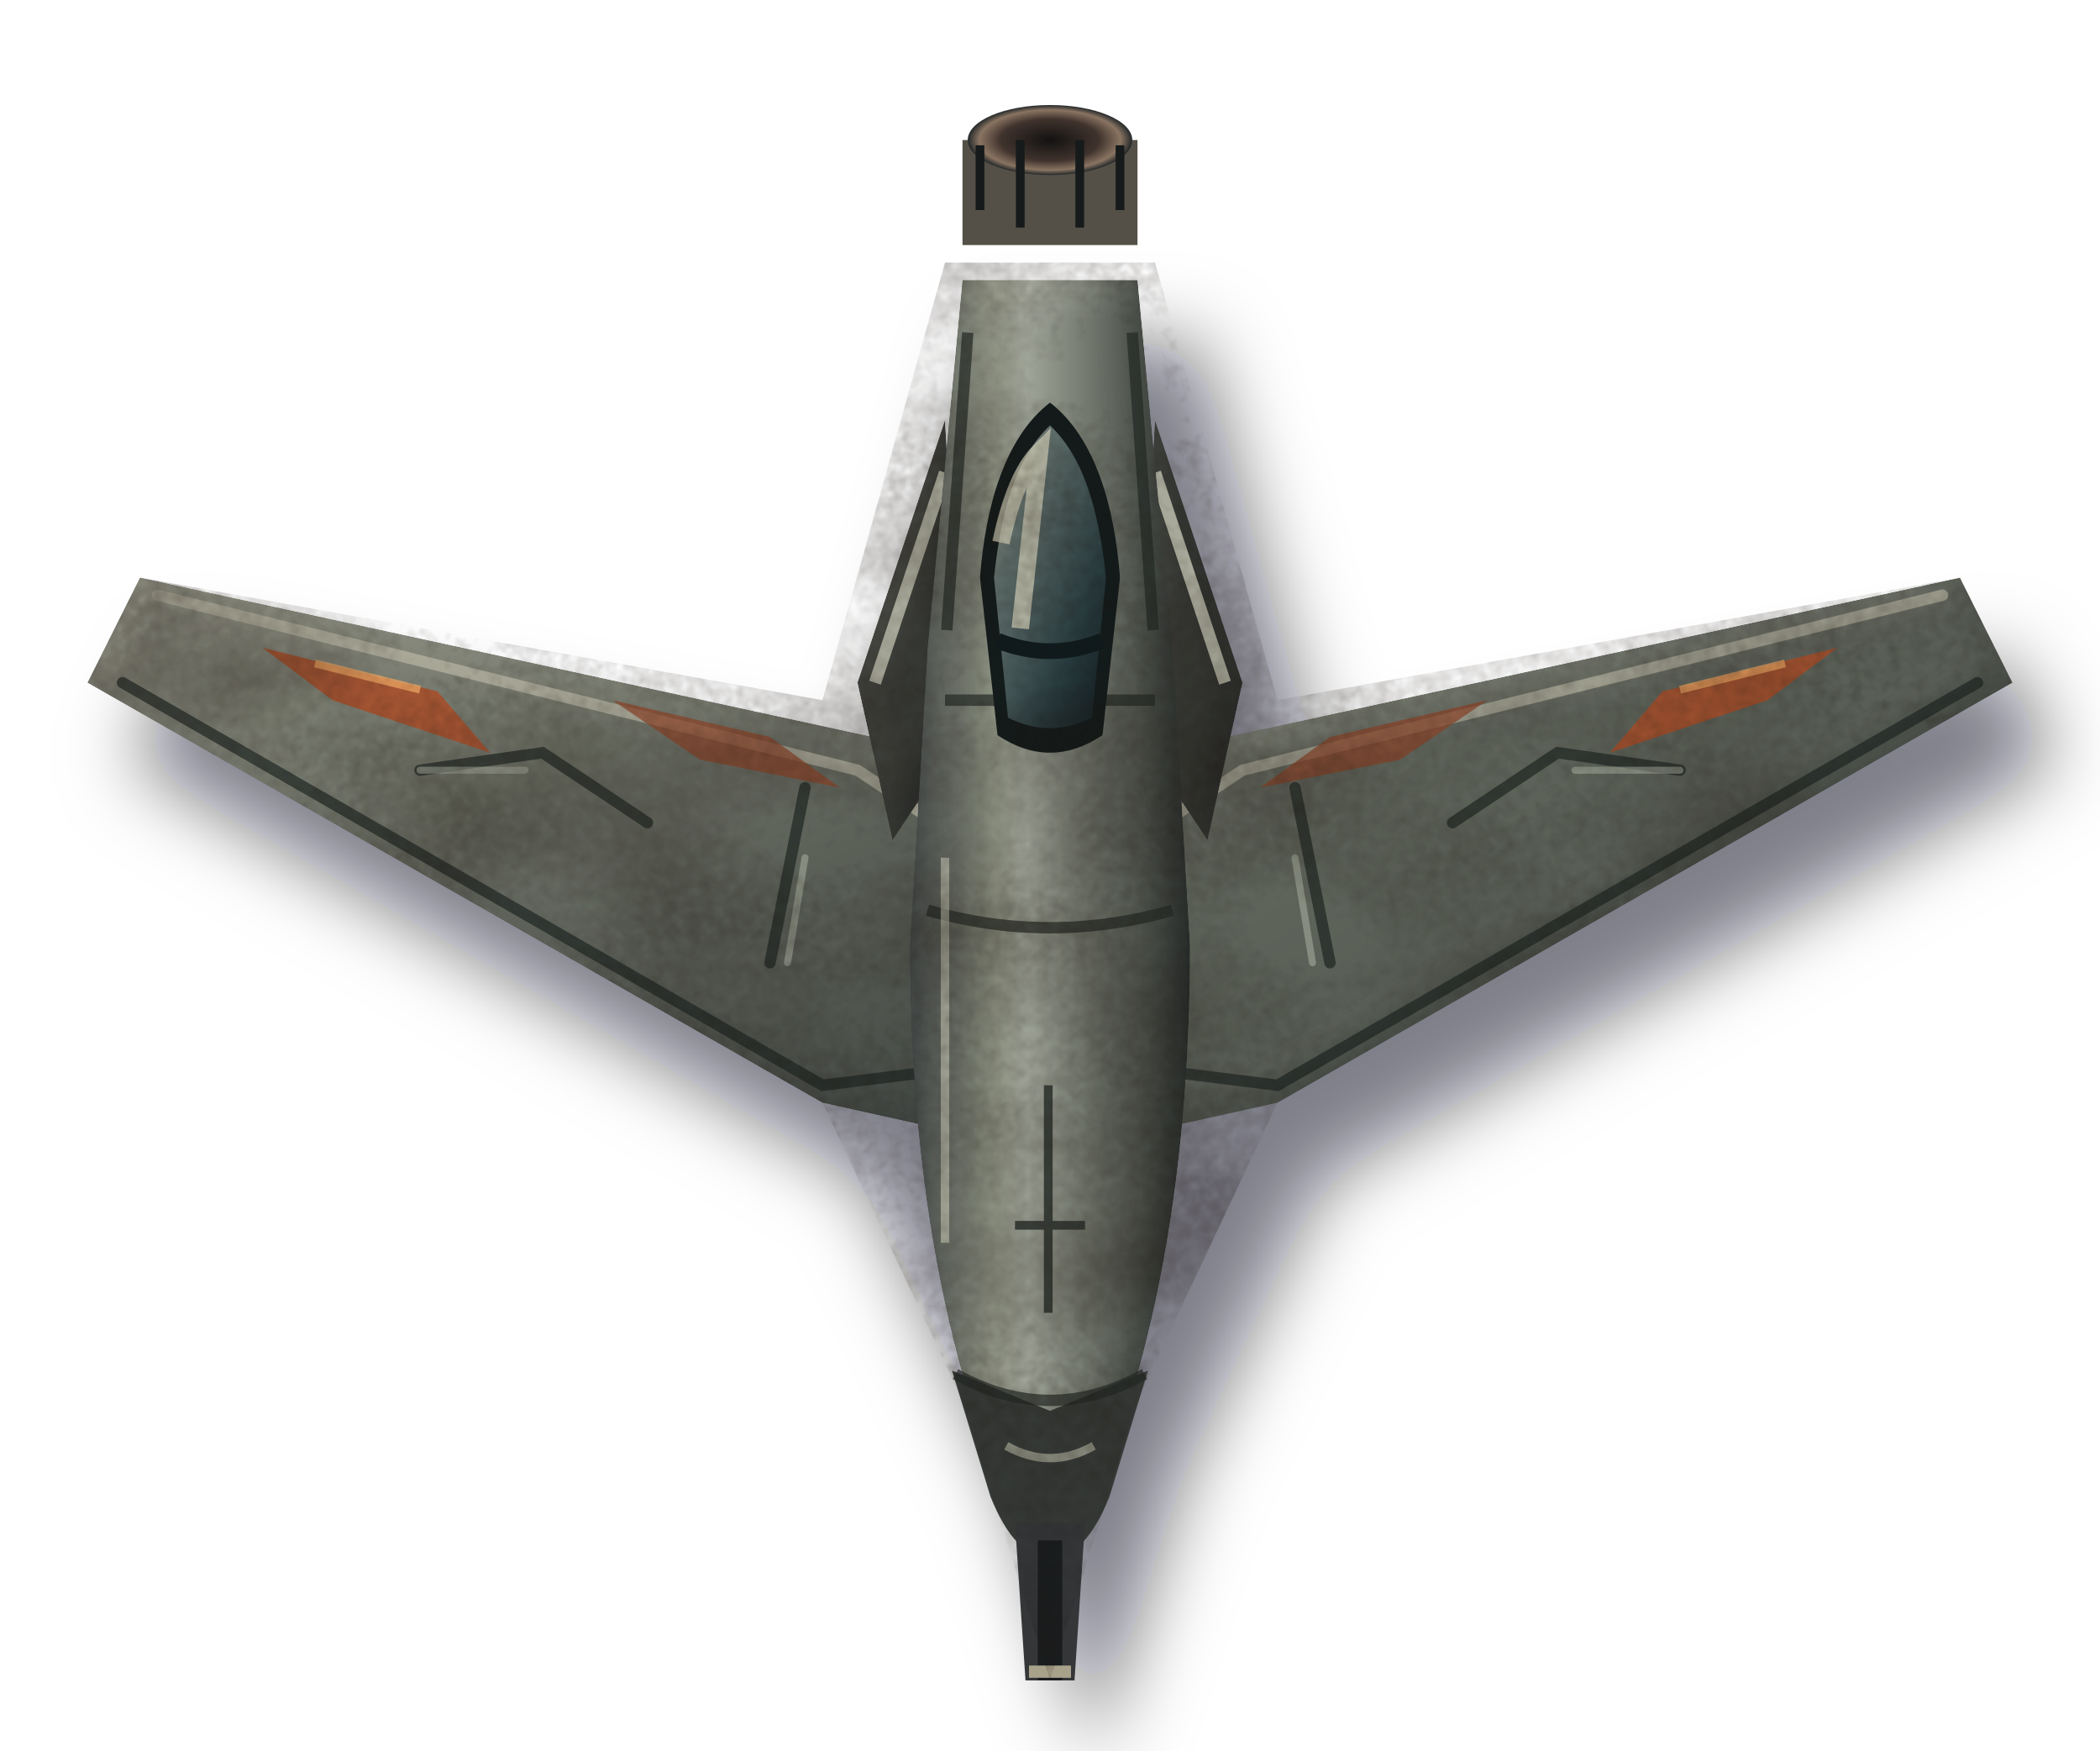
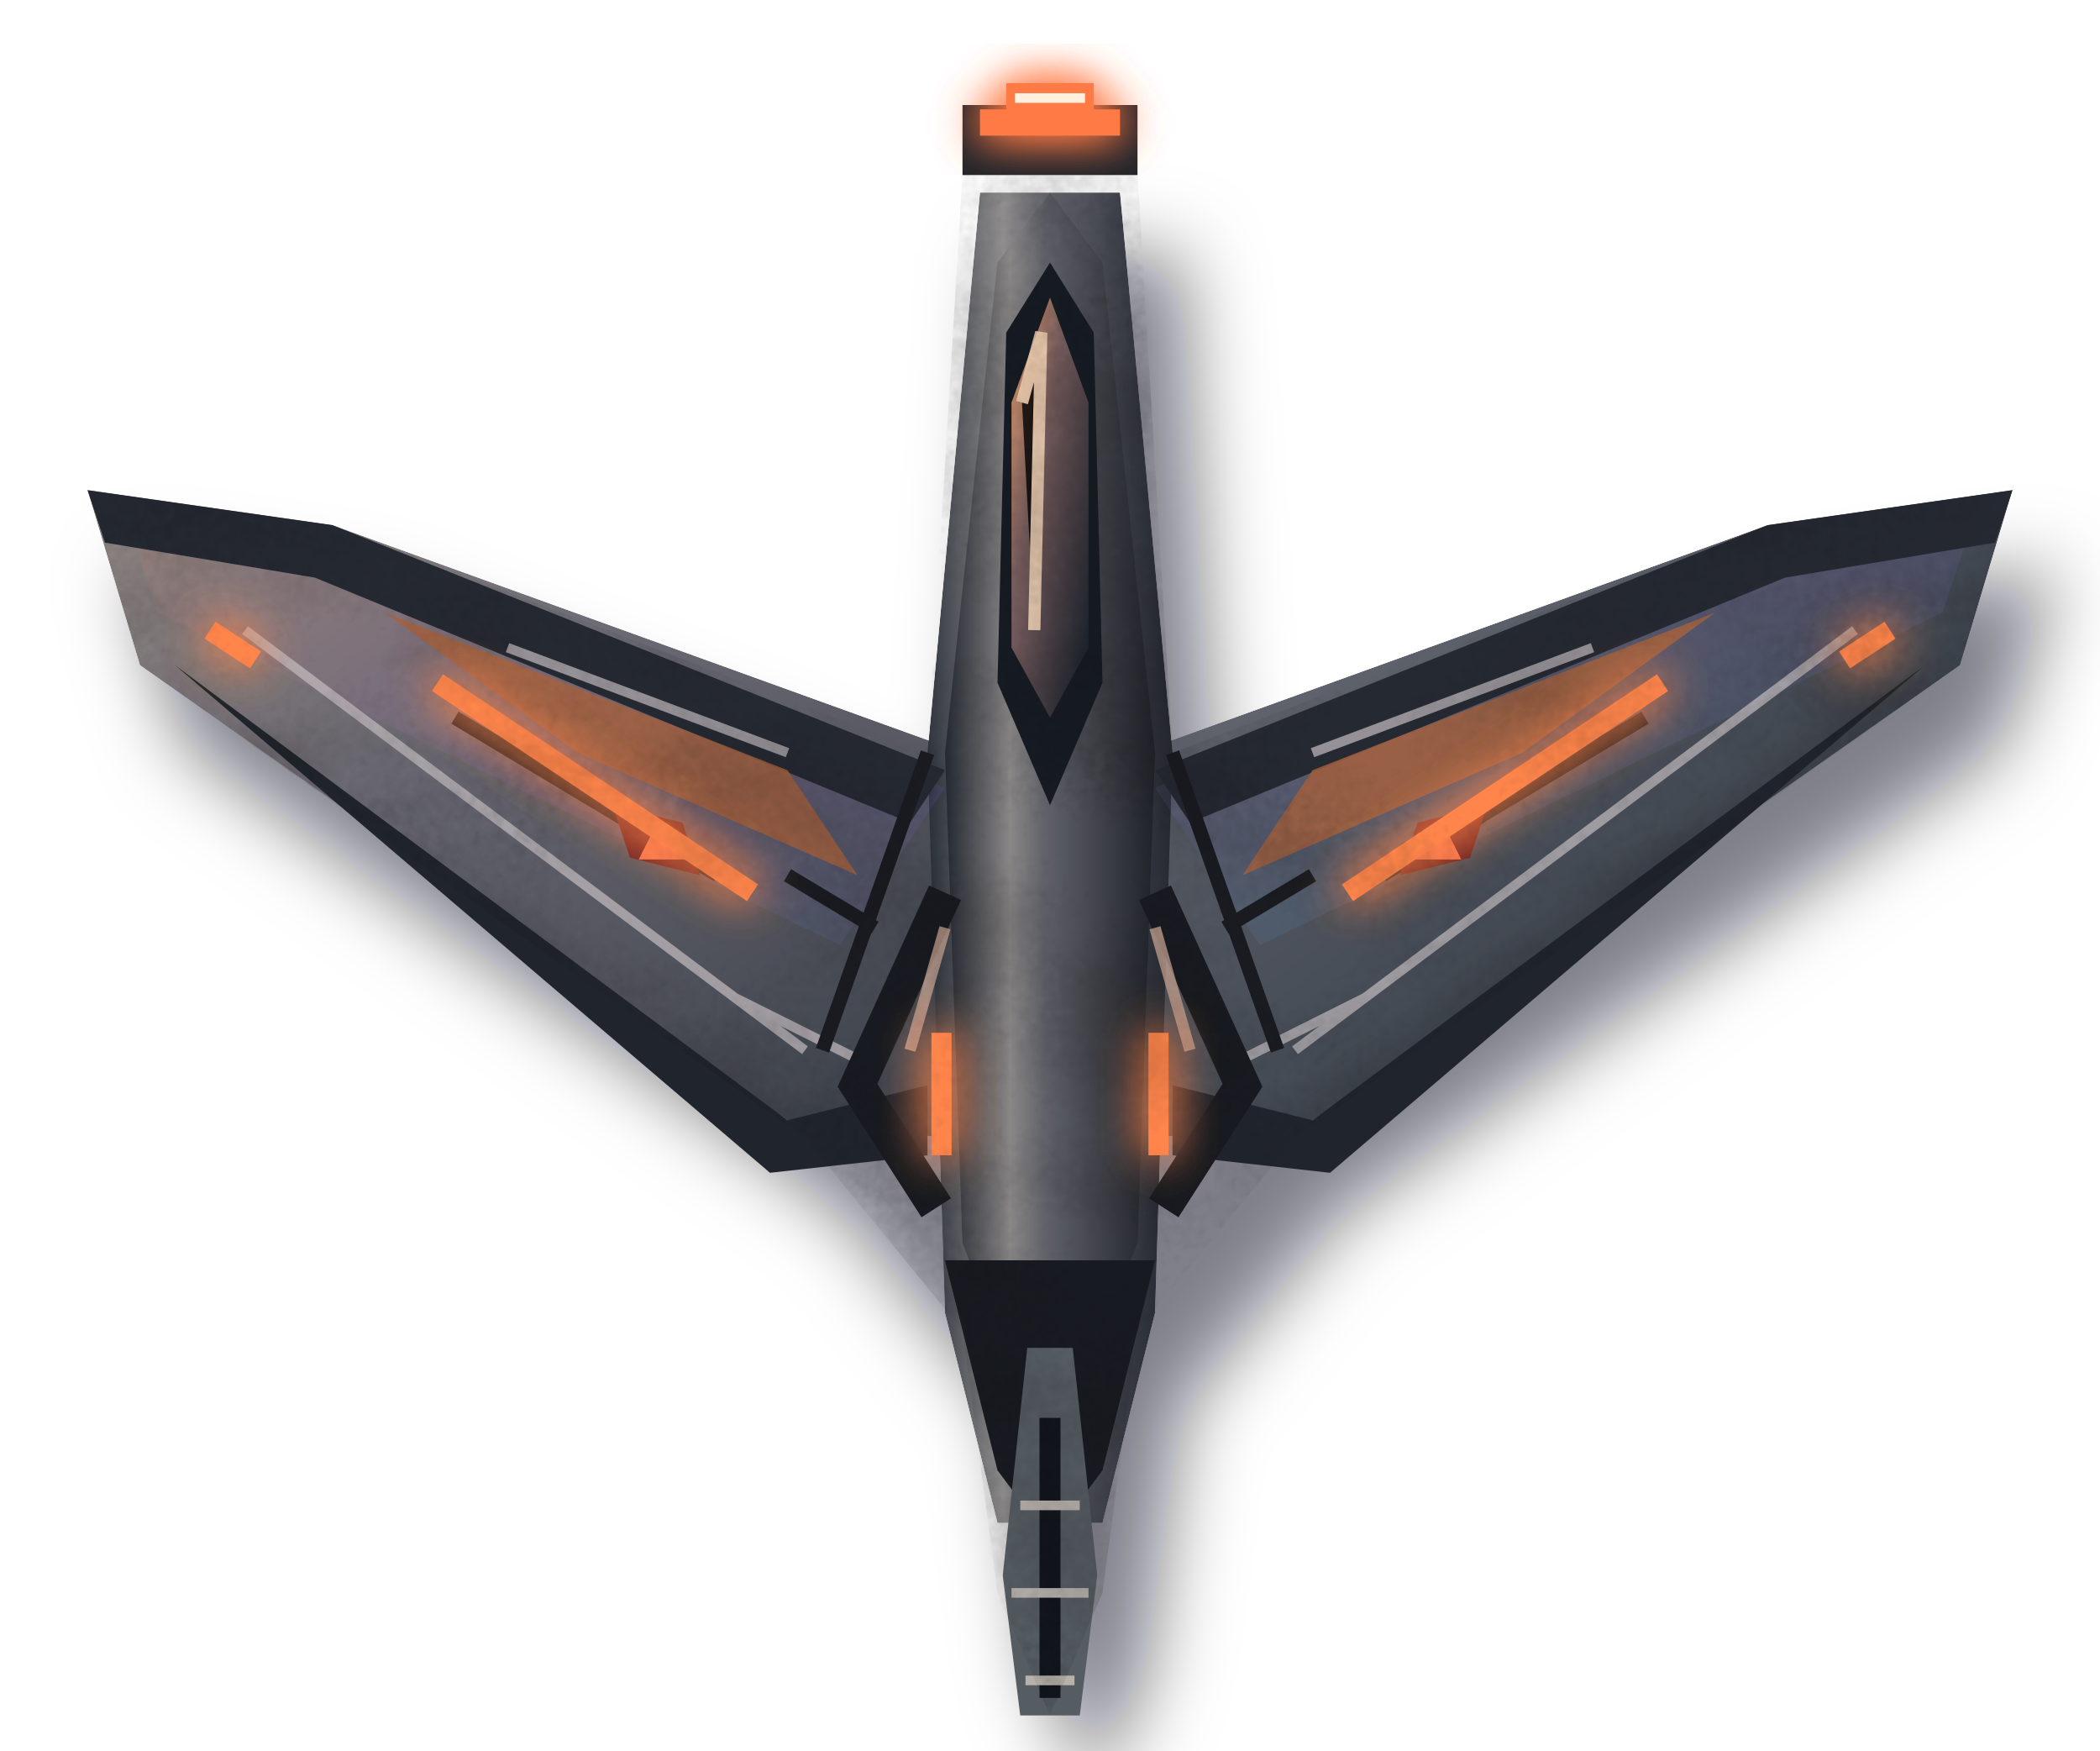
<svg xmlns="http://www.w3.org/2000/svg" xmlns:xlink="http://www.w3.org/1999/xlink" width="120" height="100" viewBox="0 0 120 100">
  <defs>
-     <filter id="bevel" x="-5%" y="-5%" width="110%" height="110%" color-interpolation-filters="sRGB">
+     <filter id="hull" x="-5%" y="-5%" width="110%" height="110%" color-interpolation-filters="sRGB">
      <feGaussianBlur in="SourceAlpha" stdDeviation="1.1" result="height" />
-       <feDiffuseLighting in="height" surfaceScale="2.6" diffuseConstant="1.18" lighting-color="#fff" result="diffuse">
-         <feDistantLight azimuth="225" elevation="52" />
+       <feDiffuseLighting in="height" surfaceScale="2.4" diffuseConstant="1.22" lighting-color="#fff" result="diffuse">
+         <feDistantLight azimuth="225" elevation="54" />
      </feDiffuseLighting>
-       <feSpecularLighting in="height" surfaceScale="2.6" specularConstant=".75" specularExponent="18" lighting-color="#fff4df" result="specular">
-         <feDistantLight azimuth="225" elevation="44" />
+       <feSpecularLighting in="height" surfaceScale="2.4" specularConstant=".95" specularExponent="30" lighting-color="#f4f9ff" result="specular">
+         <feDistantLight azimuth="225" elevation="40" />
+       </feSpecularLighting>
+       <feSpecularLighting in="height" surfaceScale="2.4" specularConstant=".5" specularExponent="14" lighting-color="#7fc4ff" result="rim">
+         <feDistantLight azimuth="30" elevation="24" />
      </feSpecularLighting>
      <feComposite in="SourceGraphic" in2="diffuse" operator="arithmetic" k1="1" result="lit" />
-       <feComposite in="specular" in2="SourceAlpha" operator="in" result="gloss" />
-       <feComposite in="gloss" in2="lit" operator="arithmetic" k2=".38" k3="1" result="shaded" />
+       <feComposite in="specular" in2="rim" operator="arithmetic" k2="1" k3=".55" result="gloss0" />
+       <feComposite in="gloss0" in2="SourceAlpha" operator="in" result="gloss" />
+       <feComposite in="gloss" in2="lit" operator="arithmetic" k2=".42" k3="1" result="shaded" />
      <feComposite in="shaded" in2="SourceAlpha" operator="in" />
    </filter>
-     <filter id="grime" x="0" y="0" width="100%" height="100%" color-interpolation-filters="sRGB">
-       <feTurbulence type="fractalNoise" baseFrequency=".07 .12" numOctaves="3" seed="12" result="mottle" />
-       <feTurbulence type="fractalNoise" baseFrequency="1.4" numOctaves="2" seed="5" result="grain" />
-       <feComposite in="mottle" in2="grain" operator="arithmetic" k2=".7" k3=".3" />
-       <feColorMatrix type="matrix" values="0 0 0 0 .1  0 0 0 0 .07  0 0 0 0 .05  -1.6 0 0 0 1.05" />
+     <filter id="wear" x="0" y="0" width="100%" height="100%" color-interpolation-filters="sRGB">
+       <feTurbulence type="fractalNoise" baseFrequency=".07 .12" numOctaves="3" seed="32" result="mottle" />
+       <feTurbulence type="fractalNoise" baseFrequency="1.6" numOctaves="2" seed="19" result="grain" />
+       <feComposite in="mottle" in2="grain" operator="arithmetic" k2=".75" k3=".25" />
+       <feColorMatrix type="matrix" values="0 0 0 0 .06  0 0 0 0 .05  0 0 0 0 .05  -1.7 0 0 0 1.02" />
      <feComposite in2="SourceAlpha" operator="in" />
    </filter>
    <filter id="shadow" x="-20%" y="-20%" width="140%" height="150%">
      <feGaussianBlur in="SourceAlpha" stdDeviation="2.2" />
      <feOffset dx="2.5" dy="4.5" result="blur" />
-       <feFlood flood-color="#02070d" flood-opacity=".5" />
+       <feFlood flood-color="#01050b" flood-opacity=".5" />
      <feComposite in2="blur" operator="in" />
    </filter>
    <filter id="glow" x="-200%" y="-200%" width="500%" height="500%">
-       <feGaussianBlur stdDeviation="1.5" result="halo" />
+       <feGaussianBlur stdDeviation="1.3" result="halo" />
      <feMerge>
        <feMergeNode in="halo" />
        <feMergeNode in="halo" />
        <feMergeNode in="SourceGraphic" />
      </feMerge>
    </filter>
-     <linearGradient id="wingL" x1=".1" y1="0" x2=".9" y2="1">
-       <stop stop-color="#84867a" />
-       <stop offset=".38" stop-color="#65695f" />
-       <stop offset="1" stop-color="#383e3b" />
+     <linearGradient id="wingL" x1="0" y1="0" x2="1" y2="1">
+       <stop stop-color="#8b807c" />
+       <stop offset=".42" stop-color="#626069" />
+       <stop offset="1" stop-color="#343941" />
    </linearGradient>
    <linearGradient id="wingR" x1="0" y1="0" x2="1" y2="1">
-       <stop stop-color="#63685e" />
-       <stop offset=".55" stop-color="#4e544d" />
-       <stop offset="1" stop-color="#2e3432" />
+       <stop stop-color="#5f6069" />
+       <stop offset=".5" stop-color="#434851" />
+       <stop offset="1" stop-color="#252931" />
    </linearGradient>
    <linearGradient id="body" x1="0" x2="1">
-       <stop stop-color="#292f30" />
-       <stop offset=".3" stop-color="#858a7b" />
-       <stop offset=".42" stop-color="#9ba095" />
-       <stop offset=".67" stop-color="#62685f" />
-       <stop offset="1" stop-color="#252b29" />
+       <stop stop-color="#242932" />
+       <stop offset=".31" stop-color="#8a8787" />
+       <stop offset=".48" stop-color="#606169" />
+       <stop offset="1" stop-color="#20232a" />
    </linearGradient>
-     <linearGradient id="glass" x1="0" x2="1" y1="0" y2="1">
-       <stop stop-color="#b9b4a0" />
-       <stop offset=".27" stop-color="#61716e" />
-       <stop offset=".72" stop-color="#273a3d" />
-       <stop offset="1" stop-color="#121c21" />
+     <linearGradient id="film" x1="0" y1="0" x2="1" y2="1">
+       <stop stop-color="#ff8a5c" />
+       <stop offset=".5" stop-color="#9b6bff" />
+       <stop offset="1" stop-color="#3fd0d8" />
    </linearGradient>
-     <radialGradient id="nozzle">
-       <stop stop-color="#131212" />
-       <stop offset=".6" stop-color="#40332d" />
-       <stop offset=".86" stop-color="#8a7462" />
-       <stop offset="1" stop-color="#24292a" />
-     </radialGradient>
+     <linearGradient id="glass" x1="0" y1="0" x2="1" y2="1">
+       <stop stop-color="#f7aa73" />
+       <stop offset=".35" stop-color="#7c6060" />
+       <stop offset="1" stop-color="#101c28" />
+     </linearGradient>
    <g id="airframe">
-       <path d="M60 96 55 80 47 63 5 39 8 33 47 40 54 15h12l7 25 39-7 3 6-42 24-8 17Z" />
+       <path d="M60 98 57 91 55 76 46 65 8 38 5 28 19 30 53 43 55 10 65 10 67 43 101 30 115 28 112 38 74 65 65 76 63 91Z" />
    </g>
  </defs>
  <use href="#airframe" xlink:href="#airframe" filter="url(#shadow)" />
-   <g filter="url(#bevel)">
-     <path d="M54 43 8 33 5 39 47 63 56 65 58 53Z" fill="url(#wingL)" />
-     <path d="M66 43 112 33 115 39 73 63 64 65 62 53Z" fill="url(#wingR)" />
+   <g filter="url(#hull)">
+     <path d="M55 43 19 30 5 28 8 38 45 64 54 65Z" fill="url(#wingL)" />
+     <path d="M65 43 101 30 115 28 112 38 75 64 66 65Z" fill="url(#wingR)" />
+     <path d="M56 11 64 11 67 43 66 75 63 87 57 87 54 75 53 43Z" fill="url(#body)" />
  </g>
-   <g fill="none" stroke-linecap="round">
-     <path d="M9 34 49 44 55 48 M111 34 71 44 65 48" stroke="#c6c4af" stroke-width=".65" opacity=".57" />
-     <path d="M7 39 47 62 55 61 M113 39 73 62 65 61 M24 44 31 43 37 47 M96 44 89 43 83 47 M46 45 44 55 M74 45 76 55" stroke="#1b231f" stroke-width=".65" opacity=".67" />
-     <path d="M24 44 30 44 M96 44 90 44 M46 49 45 55 M74 49 75 55" stroke="#abb2a2" stroke-width=".4" opacity=".53" />
-   </g>
-   <path d="M15 37 25 39.5 28 43 19 40Z M105 37 95 39.5 92 43 101 40Z" fill="#a94e29" opacity=".87" />
-   <path d="M18 37.9 24 39.4 M102 37.9 96 39.4" stroke="#eda663" stroke-width=".45" opacity=".72" />
-   <path d="M35 40 44 42.1 48 45 40 43.4Z M85 40 76 42.1 72 45 80 43.4Z" fill="#8e4327" opacity=".7" />
-   <path d="M49 39 54 24 55 42 51 48Z M71 39 66 24 65 42 69 48Z" fill="#292c29" filter="url(#bevel)" />
-   <path d="M50 39 54 27 M70 39 66 27" stroke="#a8a99a" stroke-width=".7" />
-   <path d="M55 14 55 8h10v6Z" fill="#545047" />
-   <ellipse cx="60" cy="8" rx="4.7" ry="2" fill="url(#nozzle)" />
-   <path d="M56 12V8.3 M58.3 13V8 M61.7 13V8 M64 12V8.3" stroke="#161a1a" stroke-width=".5" />
-   <path d="M60 91C54 80 52 67 52 54L53 37 55 16h10l2 21 1 17c0 13-2 26-8 37Z" fill="url(#body)" filter="url(#bevel)" />
-   <path d="M60 89q-2 0-3.4-3.5l-2.2-7.2 5.6 2.3 5.6-2.3-2.2 7.2Q62 89 60 89Z" fill="#363a37" />
-   <path d="M54.6 78.5q5.4 3 10.8 0 M53 52q7 2 14 0 M54 40h12 M55.3 19 54.1 36 M64.7 19 65.9 36" stroke="#222823" stroke-width=".65" fill="none" opacity=".7" />
-   <path d="M54 49v22 M57.5 82.6Q60 84 62.5 82.6" stroke="#d3d3bd" stroke-width=".48" fill="none" opacity=".52" />
-   <path d="M56 33c.3-4 1.4-8 4-10 2.6 2 3.7 6 4 10l-1 9q-3 2-6 0Z" fill="#131b1b" />
-   <path d="M56.8 33c.4-3.7 1.2-6.8 3.2-8.7 2 1.9 2.8 5 3.2 8.7l-.8 8q-2.4 1.2-4.8 0Z" fill="url(#glass)" />
-   <path d="M57.2 31q.8-3.8 2.2-5.2l-1.1 10.1" fill="none" stroke="#d9d4bc" stroke-width="1" opacity=".7" />
-   <path d="M57 36.6q3 1.2 6 0" stroke="#101a1c" stroke-width=".9" fill="none" />
-   <path d="M58 87h4l-.6 9h-2.8Z" fill="#343638" />
-   <path d="M59.3 88h1.4v8h-1.4Z" fill="#1a1d1e" />
-   <path d="M58.8 95.5h2.4" stroke="#a9a28a" stroke-width=".7" />
-   <path d="M59.9 62v13 M58 70h4" stroke="#242a27" stroke-width=".5" opacity=".8" />
-   <path d="M11 37.4h2 M107 37.4h2" stroke="#dd702e" stroke-width="1.4" filter="url(#glow)" />
-   <use href="#airframe" xlink:href="#airframe" filter="url(#grime)" opacity=".48" />
+   <path d="M54 45 18 31 7 29 9 35 48 54Z M66 45 102 31 113 29 111 35 72 54Z" fill="url(#film)" opacity=".1" />
+   <path d="M5 28 19 30 54 44 52 47 18 33 6 31Z M115 28 101 30 66 44 68 47 102 33 114 31Z" fill="#252932" />
+   <path d="M10 38 45 64 53 62 53 66 44 67Z M110 38 75 64 67 62 67 66 76 67Z" fill="#20242c" />
+   <path d="M22 35 45 44 49 50 33 43Z M98 35 75 44 71 50 87 43Z" fill="#a7613d" opacity=".82" />
+   <path d="M14 36 46 60 M106 36 74 60 M29 37 45 43 M91 37 75 43 M42 57 50 61 M78 57 70 61" fill="none" stroke="#c4bec0" stroke-width=".55" opacity=".7" />
+   <path d="M26 41 41 50 M94 41 79 50 M45 50 50 53 M75 50 70 53 M53 43l-6 17 M67 43l6 17" fill="none" stroke="#191b21" stroke-width=".8" />
+   <path d="M54 43 57 15 60 11 63 15 66 43 65 71 60 84 55 71Z" fill="url(#body)" />
+   <path d="M57 39 57.5 19 60 15 62.5 19 63 39 60 46Z" fill="#161b23" />
+   <path d="M57.8 37V23L60 17 62.2 23v14L60 41Z" fill="url(#glass)" />
+   <path d="M58.4 23 59.5 19 59.1 36" stroke="#ffe0bf" stroke-width=".7" opacity=".8" />
+   <path d="M54 51 49 62 53.5 69 M66 51l5 11-4.5 7" stroke="#171a20" stroke-width="2" fill="none" />
+   <path d="M52 60 54 53 M68 60l-2-7" stroke="#d8b19c" stroke-width=".65" opacity=".7" />
+   <path d="M54 72 57 84 60 88 63 84 66 72" fill="#171a20" />
+   <path d="M58.7 77h2.6l1.4 13-1 8h-3.4l-1-8Z" fill="#555c62" />
+   <path d="M59.4 81h1.2v16h-1.2Z" fill="#11151c" />
+   <path d="M58.3 86h3.4 M57.8 91h4.4 M58.6 96h2.8" stroke="#b7b1ac" stroke-width=".55" />
+   <path d="M55 10V6H65v4Z" fill="#20242b" />
+   <path d="M56 7H64 M57.5 5.5h5" stroke="#ff7a45" stroke-width="1.5" filter="url(#glow)" />
+   <path d="M58 5.6h4" stroke="#fff0df" stroke-width=".55" />
+   <path d="M35 46 39 47 40 50 36 49Z M85 46 81 47 80 50 84 49Z" fill="#6a2020" />
+   <path d="M37.5 47.1 39.2 49.1h-2.7Z M82.5 47.1 80.8 49.1h2.7Z" fill="#ff7950" />
+   <path d="M12 36l2.6 1.7 M108 36l-2.6 1.7 M25 39 43 51 M95 39 77 51 M53.8 59v7 M66.2 59v7" stroke="#ff854c" stroke-width="1.15" filter="url(#glow)" />
+   <use href="#airframe" xlink:href="#airframe" filter="url(#wear)" opacity=".3" />
</svg>
